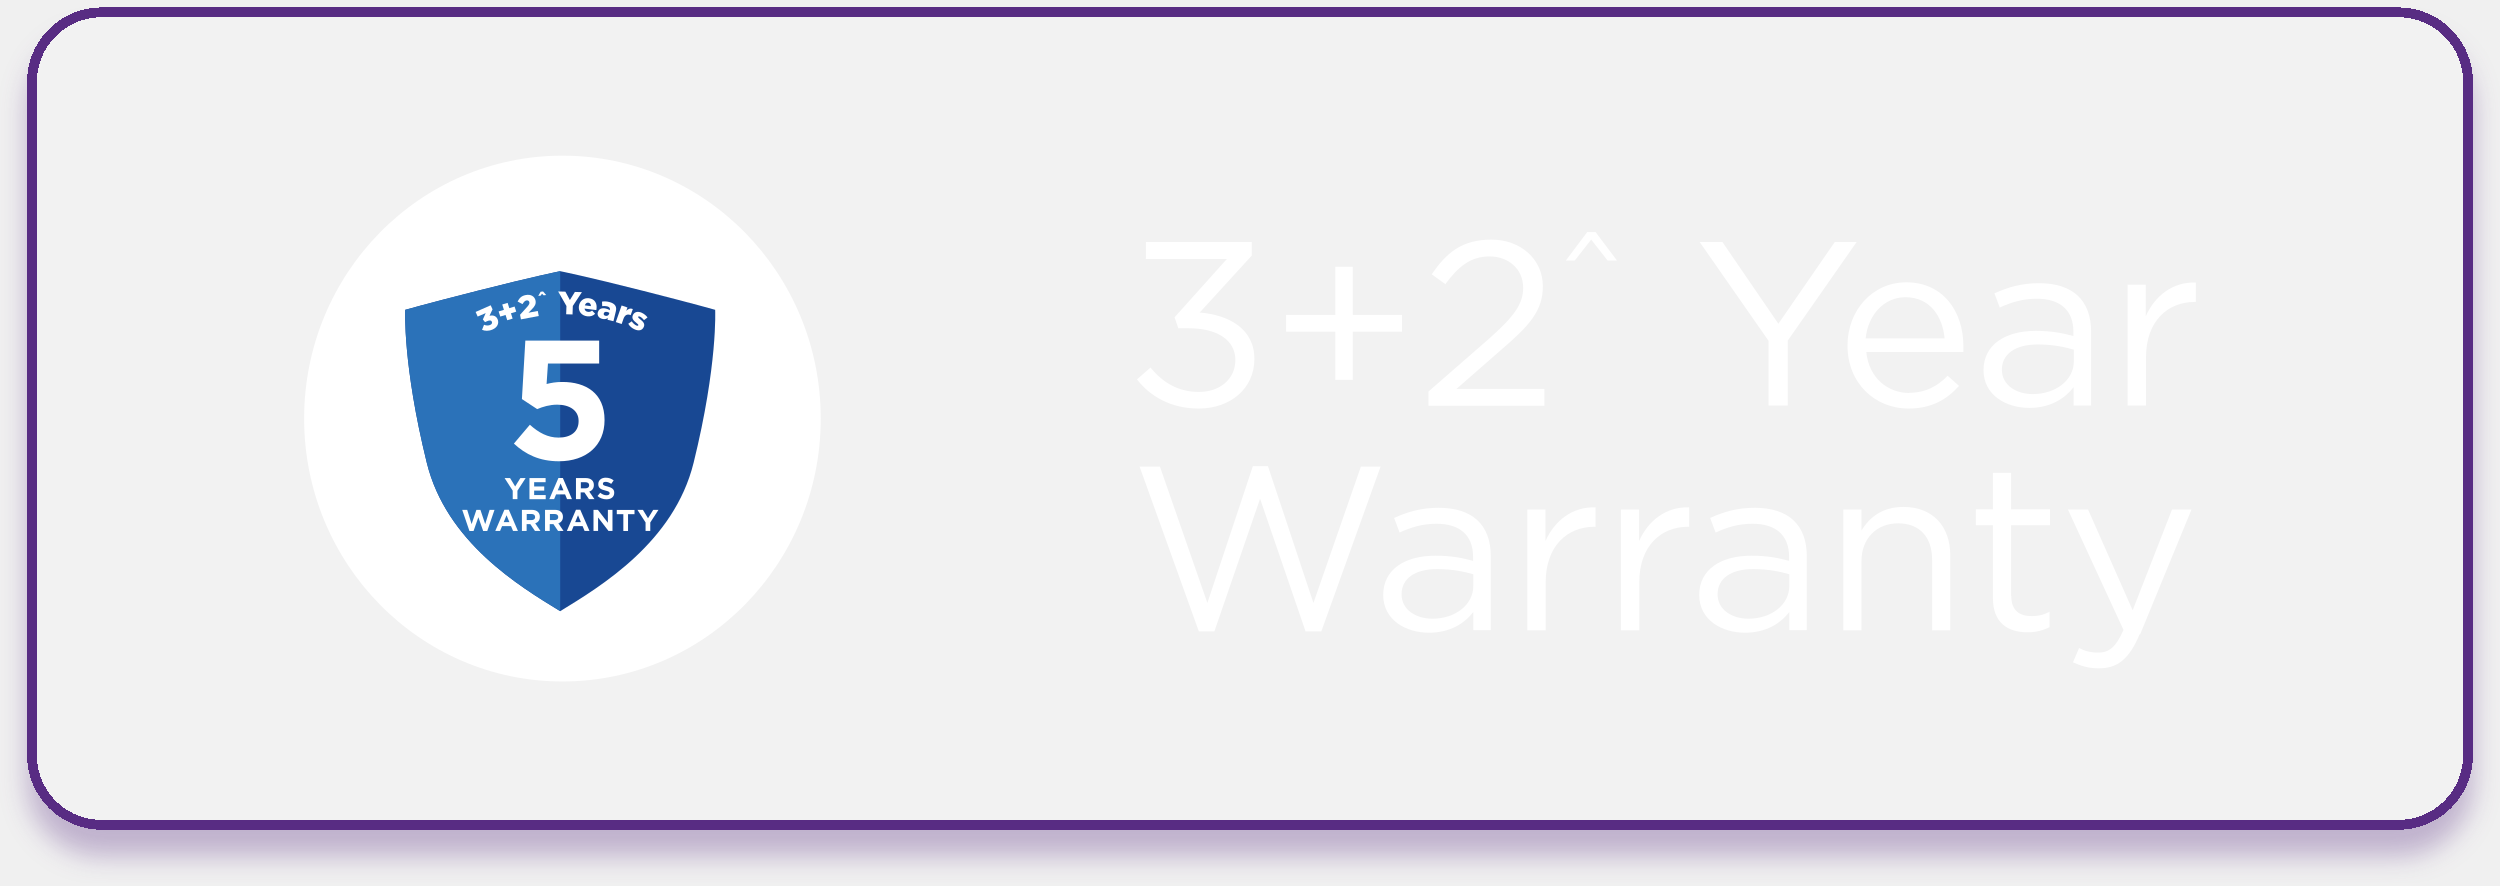
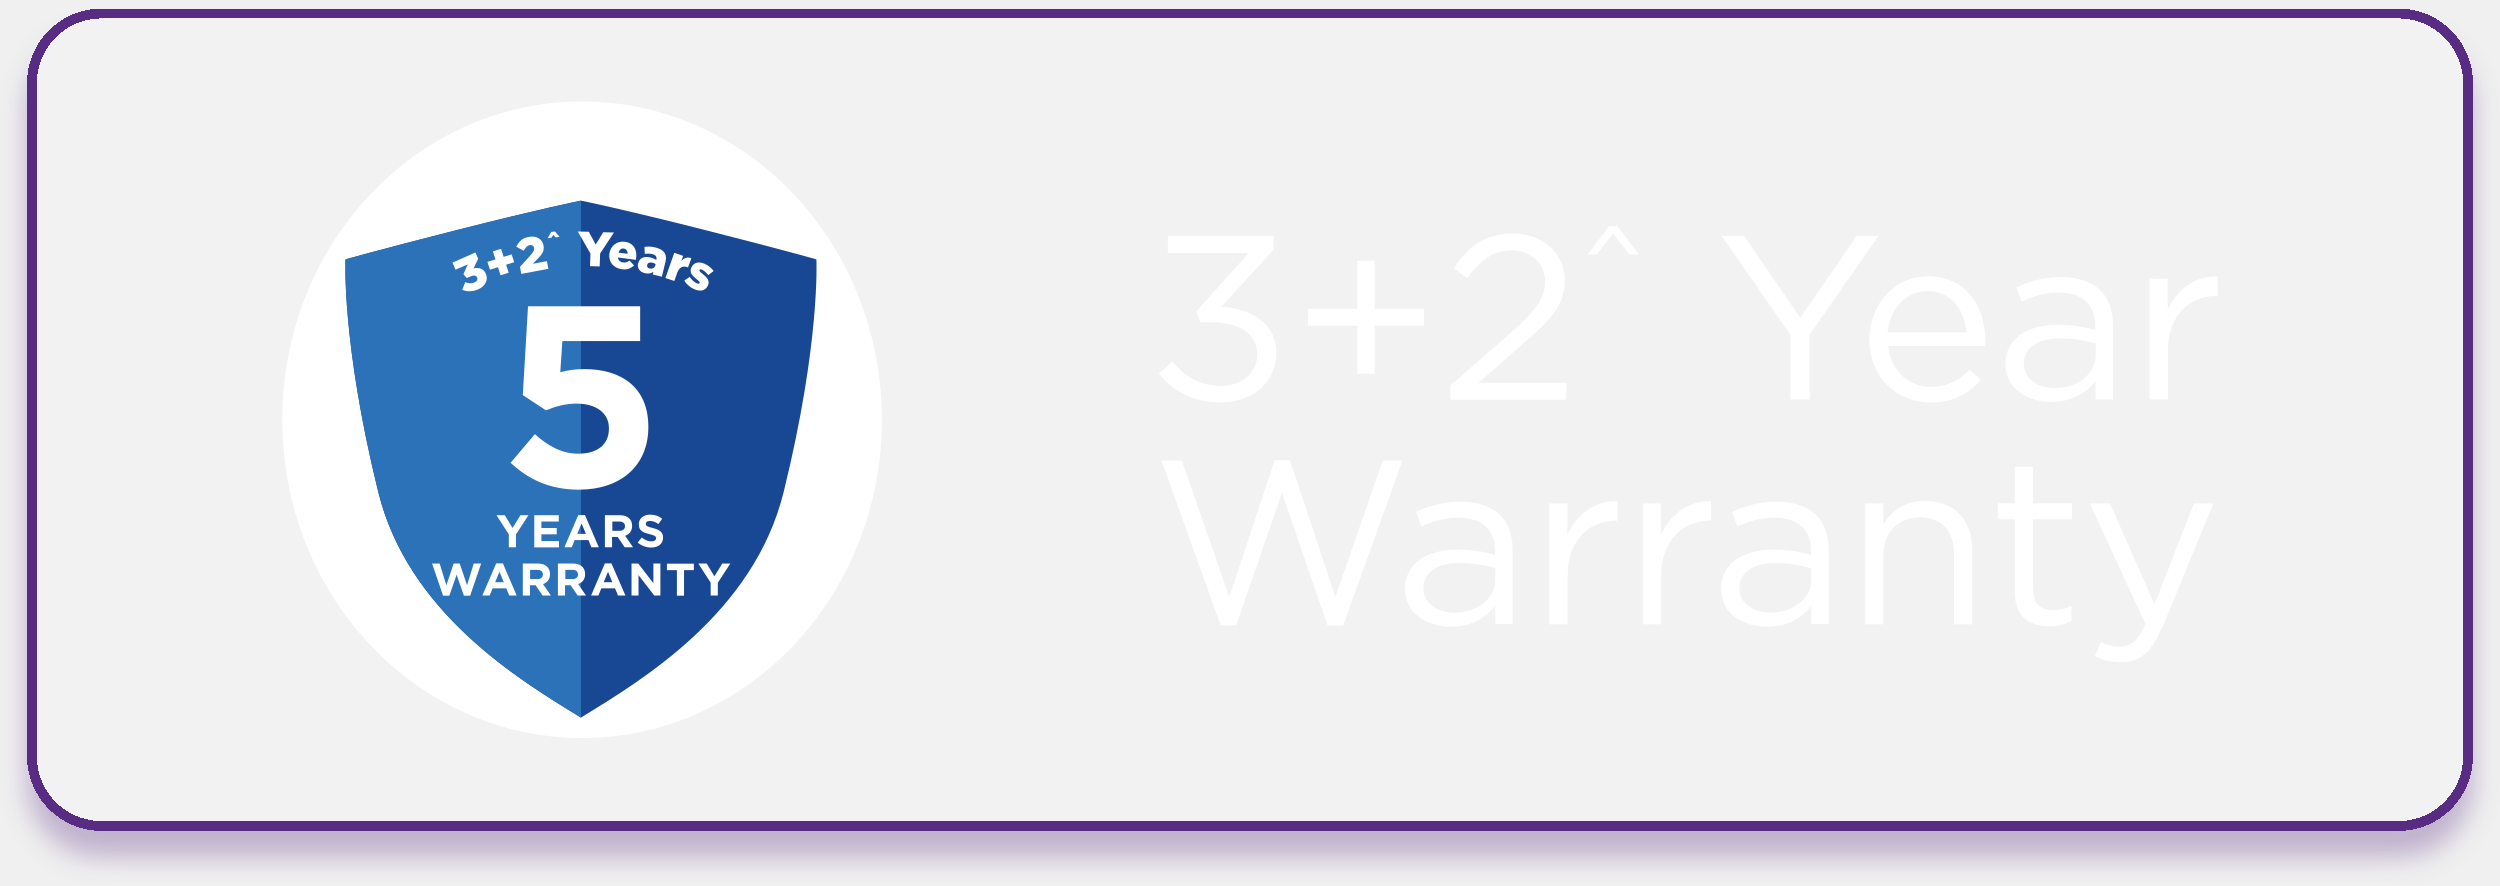
<svg xmlns="http://www.w3.org/2000/svg" width="271" height="96" viewBox="0 0 271 96" fill="none">
  <g filter="url(#filter0_d_316_488)">
-     <rect x="4" y="1.873" width="263" height="87" rx="7" fill="white" fill-opacity="0.13" shape-rendering="crispEdges" />
-     <rect x="3.466" y="1.339" width="264.067" height="88.067" rx="7.534" stroke="#582C83" stroke-width="1.067" shape-rendering="crispEdges" />
-     <path d="M124.218 28.031V26.23H135.691V27.703L130.049 33.878C133.202 34.136 135.976 35.633 135.976 38.907C135.976 42.181 133.297 44.286 129.955 44.286C126.944 44.286 124.715 43 123.246 41.129L124.715 39.843C126.09 41.527 127.774 42.486 129.978 42.486C132.183 42.486 133.913 41.129 133.913 39.024C133.913 36.802 131.851 35.586 128.888 35.586H127.726L127.323 34.393L132.989 28.078H124.194L124.218 28.031Z" fill="white" />
-     <path d="M144.748 28.919H146.644V34.135H151.978V35.959H146.644V41.175H144.748V35.959H139.414V34.135H144.748V28.919Z" fill="white" />
-     <path d="M156.695 30.814L155.202 29.739C156.814 27.353 158.521 25.973 161.674 25.973C164.827 25.973 167.245 28.101 167.245 31.025C167.245 33.645 165.87 35.235 162.693 37.948L157.881 42.158H167.411V43.983H154.846V42.439L161.365 36.755C164.115 34.323 165.111 32.966 165.111 31.189C165.111 29.107 163.452 27.797 161.484 27.797C159.422 27.797 158.094 28.873 156.648 30.838L156.695 30.814Z" fill="white" />
-     <path d="M170.73 28.241H169.734L172.057 25.154H172.958L175.281 28.241H174.262L172.484 25.972L170.706 28.241H170.73Z" fill="white" />
-     <path d="M193.772 43.959H191.709V36.942L184.242 26.23H186.707L192.776 35.094L198.892 26.23H201.263L193.795 36.919V43.959H193.772Z" fill="white" />
-     <path d="M206.929 42.579C208.755 42.579 210.035 41.854 211.125 40.731L212.358 41.831C211.031 43.304 209.395 44.286 206.882 44.286C203.231 44.286 200.268 41.527 200.268 37.457C200.268 33.644 202.97 30.604 206.645 30.604C210.58 30.604 212.832 33.691 212.832 37.55C212.832 37.737 212.832 37.925 212.832 38.158H202.307C202.591 40.989 204.654 42.602 206.977 42.602L206.929 42.579ZM210.793 36.685C210.58 34.299 209.205 32.218 206.55 32.218C204.25 32.218 202.496 34.112 202.235 36.685H210.793Z" fill="white" />
-     <path d="M216.791 33.387L216.198 31.797C217.668 31.142 219.09 30.698 221.034 30.698C224.661 30.698 226.676 32.522 226.676 35.96V43.959H224.78V41.971C223.855 43.164 222.314 44.217 219.968 44.217C217.502 44.217 215.013 42.86 215.013 40.123C215.013 37.387 217.336 35.867 220.679 35.867C222.362 35.867 223.571 36.1 224.756 36.428V35.96C224.756 33.598 223.286 32.382 220.797 32.382C219.233 32.382 218 32.779 216.767 33.34L216.791 33.387ZM217.004 40.077C217.004 41.737 218.545 42.72 220.347 42.72C222.789 42.72 224.804 41.246 224.804 39.164V37.901C223.832 37.621 222.528 37.34 220.892 37.34C218.403 37.34 217.004 38.416 217.004 40.077Z" fill="white" />
-     <path d="M232.603 43.958H230.635V30.86H232.603V34.275C233.575 32.1 235.495 30.533 238.032 30.627V32.732H237.89C234.997 32.732 232.627 34.79 232.627 38.743V43.958H232.603Z" fill="white" />
-     <path d="M135.786 50.531H137.446L142.377 65.36L147.521 50.578H149.655L143.23 68.447H141.523L136.592 54.063L131.638 68.447H129.955L123.53 50.578H125.735L130.879 65.36L135.81 50.531H135.786Z" fill="white" />
-     <path d="M151.717 57.735L151.124 56.144C152.594 55.489 154.016 55.045 155.96 55.045C159.587 55.045 161.602 56.869 161.602 60.307V68.307H159.706V66.342C158.781 67.535 157.241 68.587 154.894 68.587C152.428 68.587 149.939 67.231 149.939 64.494C149.939 61.758 152.238 60.237 155.605 60.237C157.288 60.237 158.497 60.471 159.682 60.799V60.354C159.682 57.992 158.212 56.776 155.723 56.776C154.159 56.776 152.926 57.173 151.693 57.735H151.717ZM151.93 64.424C151.93 66.085 153.471 67.067 155.273 67.067C157.715 67.067 159.706 65.594 159.706 63.512V62.249C158.734 61.968 157.43 61.688 155.794 61.688C153.305 61.688 151.93 62.763 151.93 64.424Z" fill="white" />
-     <path d="M167.529 68.33H165.562V55.232H167.529V58.647C168.501 56.472 170.422 54.905 172.958 54.998V57.103H172.816C169.924 57.103 167.553 59.161 167.553 63.114V68.33H167.529Z" fill="white" />
-     <path d="M177.675 68.33H175.708V55.232H177.675V58.647C178.647 56.472 180.568 54.905 183.104 54.998V57.103H182.962C180.07 57.103 177.699 59.161 177.699 63.114V68.33H177.675Z" fill="white" />
-     <path d="M185.972 57.735L185.38 56.144C186.849 55.489 188.272 55.045 190.216 55.045C193.843 55.045 195.858 56.869 195.858 60.307V68.307H193.961V66.342C193.037 67.535 191.496 68.587 189.149 68.587C186.684 68.587 184.194 67.231 184.194 64.494C184.194 61.758 186.494 60.237 189.86 60.237C191.543 60.237 192.752 60.471 193.938 60.799V60.354C193.938 57.992 192.468 56.776 189.979 56.776C188.414 56.776 187.181 57.173 185.949 57.735H185.972ZM186.186 64.424C186.186 66.085 187.727 67.067 189.528 67.067C191.97 67.067 193.961 65.594 193.961 63.512V62.249C192.989 61.968 191.686 61.688 190.05 61.688C187.561 61.688 186.186 62.763 186.186 64.424Z" fill="white" />
-     <path d="M201.785 68.331H199.817V55.233H201.785V57.501C202.662 56.075 204.037 54.952 206.336 54.952C209.536 54.952 211.409 57.08 211.409 60.191V68.331H209.442V60.682C209.442 58.25 208.114 56.73 205.767 56.73C203.42 56.73 201.785 58.367 201.785 60.823V68.331Z" fill="white" />
-     <path d="M218.024 64.612C218.024 66.202 218.925 66.787 220.252 66.787C220.916 66.787 221.485 66.67 222.173 66.319V67.98C221.485 68.331 220.727 68.541 219.778 68.541C217.645 68.541 216.033 67.512 216.033 64.846V56.94H214.184V55.209H216.033V51.256H218V55.209H222.22V56.94H218V64.588L218.024 64.612Z" fill="white" />
-     <path d="M231.939 68.751C230.801 71.465 229.521 72.447 227.53 72.447C226.439 72.447 225.61 72.213 224.709 71.792L225.373 70.248C226.013 70.576 226.605 70.74 227.459 70.74C228.644 70.74 229.379 70.131 230.185 68.284L224.164 55.232H226.345L231.181 66.155L235.448 55.232H237.558L231.987 68.775L231.939 68.751Z" fill="white" />
-     <path d="M60.968 73.873C76.432 73.873 88.968 61.113 88.968 45.373C88.968 29.633 76.432 16.873 60.968 16.873C45.504 16.873 32.968 29.633 32.968 45.373C32.968 61.113 45.504 73.873 60.968 73.873Z" fill="white" />
-     <path d="M60.726 28.82C60.726 28.82 63.644 29.396 69.979 31.008C75.964 32.526 78.055 33.134 78.055 33.134C78.055 33.134 78.362 39.217 75.646 50.231C73.46 59.12 65.289 64.041 60.726 66.826C56.163 64.041 47.991 59.12 45.805 50.231C43.089 39.217 43.397 33.134 43.397 33.134C43.397 33.134 45.498 32.526 51.472 31.008C57.807 29.396 60.726 28.82 60.726 28.82Z" fill="white" />
-     <path d="M60.725 67.318L60.386 67.109C58.072 65.695 54.9 63.758 52.013 61.047C48.586 57.832 46.357 54.22 45.402 50.325C42.706 39.384 42.972 33.364 42.982 33.113V32.82L43.28 32.736C43.301 32.736 45.455 32.108 51.376 30.6C57.648 29.009 60.619 28.412 60.651 28.401L60.736 28.38L60.821 28.401C60.821 28.401 63.824 28.998 70.096 30.6C76.017 32.108 78.161 32.725 78.192 32.736L78.479 32.82L78.5 33.113C78.511 33.364 78.776 39.384 76.081 50.325C75.115 54.22 72.897 57.832 69.47 61.047C66.583 63.758 63.41 65.695 61.097 67.109L60.757 67.318H60.725ZM43.81 33.458C43.789 34.798 43.874 40.662 46.208 50.137C48.32 58.722 56.046 63.486 60.715 66.344C65.395 63.486 73.109 58.722 75.221 50.137C77.556 40.662 77.641 34.798 77.62 33.458C76.855 33.249 74.542 32.61 69.852 31.417C64.185 29.972 61.224 29.354 60.704 29.249C60.184 29.354 57.224 29.982 51.557 31.417C46.866 32.61 44.553 33.249 43.789 33.458" fill="white" />
-     <path d="M60.726 29.396C60.726 29.396 63.559 29.961 69.693 31.521C75.497 32.998 77.524 33.584 77.524 33.584C77.524 33.584 77.821 39.478 75.189 50.158C73.067 58.775 65.14 63.549 60.726 66.25C56.3 63.549 48.384 58.775 46.262 50.158C43.63 39.478 43.927 33.584 43.927 33.584C43.927 33.584 45.954 32.998 51.759 31.521C57.892 29.961 60.726 29.396 60.726 29.396Z" fill="#184893" />
-     <path d="M60.726 29.396V66.25C56.3 63.549 48.384 58.775 46.262 50.158C43.63 39.478 43.927 33.584 43.927 33.584C43.927 33.584 45.965 32.998 51.759 31.521C57.903 29.961 60.726 29.396 60.726 29.396Z" fill="#2B72B9" />
-     <path d="M55.706 48.085L57.436 46.043C58.423 46.923 59.388 47.436 60.545 47.436C61.882 47.436 62.72 46.797 62.72 45.656V45.614C62.72 44.515 61.776 43.866 60.407 43.866C59.59 43.866 58.847 44.086 58.231 44.347L56.576 43.258L56.947 36.924H64.949V39.405H59.399L59.25 41.625C59.77 41.499 60.237 41.405 60.969 41.405C63.506 41.405 65.532 42.62 65.532 45.52V45.551C65.532 48.273 63.58 50.001 60.577 50.001C58.497 50.001 56.969 49.268 55.695 48.075L55.706 48.085Z" fill="white" />
-     <path d="M55.589 53.205L54.698 51.823H55.292L55.844 52.734L56.407 51.823H56.98L56.088 53.195V54.105H55.579V53.205H55.589Z" fill="white" />
-     <path d="M57.404 51.823H59.144V52.273H57.902V52.734H58.995V53.184H57.902V53.666H59.155V54.116H57.393V51.834L57.404 51.823Z" fill="white" />
-     <path d="M60.545 51.812H61.012L61.999 54.105H61.468L61.256 53.592H60.28L60.067 54.105H59.547L60.534 51.812H60.545ZM61.075 53.153L60.768 52.409L60.46 53.153H61.075Z" fill="white" />
-     <path d="M62.444 51.823H63.506C63.803 51.823 64.026 51.907 64.174 52.053C64.302 52.179 64.376 52.357 64.376 52.577C64.376 52.954 64.174 53.184 63.877 53.289L64.439 54.105H63.845L63.346 53.373H62.943V54.105H62.434V51.823H62.444ZM63.474 52.933C63.718 52.933 63.866 52.807 63.866 52.608C63.866 52.388 63.718 52.273 63.463 52.273H62.964V52.933H63.474Z" fill="white" />
-     <path d="M64.769 53.77L65.066 53.414C65.278 53.582 65.49 53.686 65.756 53.686C65.968 53.686 66.085 53.602 66.085 53.466C66.085 53.33 66.01 53.267 65.618 53.173C65.151 53.058 64.854 52.932 64.854 52.472C64.854 52.053 65.193 51.781 65.66 51.781C66 51.781 66.286 51.886 66.52 52.074L66.254 52.451C66.053 52.315 65.851 52.231 65.65 52.231C65.448 52.231 65.352 52.315 65.352 52.43C65.352 52.587 65.448 52.639 65.851 52.733C66.318 52.859 66.583 53.016 66.583 53.414C66.583 53.875 66.233 54.126 65.734 54.126C65.384 54.126 65.034 54 64.758 53.76L64.769 53.77Z" fill="white" />
-     <path d="M50.103 55.267H50.644L51.122 56.817L51.642 55.267H52.077L52.597 56.817L53.074 55.267H53.605L52.82 57.56H52.374L51.854 56.063L51.334 57.56H50.888L50.103 55.267Z" fill="white" />
-     <path d="M54.688 55.257H55.154L56.141 57.55H55.611L55.398 57.036H54.422L54.21 57.55H53.69L54.677 55.257H54.688ZM55.218 56.597L54.91 55.853L54.603 56.597H55.218Z" fill="white" />
-     <path d="M56.587 55.267H57.648C57.945 55.267 58.168 55.351 58.317 55.497C58.444 55.623 58.518 55.801 58.518 56.021C58.518 56.398 58.317 56.628 58.02 56.733L58.582 57.55H57.988L57.489 56.817H57.086V57.55H56.576V55.267H56.587ZM57.616 56.377C57.86 56.377 58.009 56.251 58.009 56.052C58.009 55.833 57.86 55.717 57.606 55.717H57.096V56.377H57.616Z" fill="white" />
-     <path d="M59.091 55.267H60.153C60.45 55.267 60.673 55.351 60.821 55.497C60.949 55.623 61.023 55.801 61.023 56.021C61.023 56.398 60.821 56.628 60.524 56.733L61.086 57.55H60.492L59.993 56.817H59.59V57.55H59.081V55.267H59.091ZM60.121 56.377C60.365 56.377 60.513 56.251 60.513 56.052C60.513 55.833 60.365 55.717 60.11 55.717H59.611V56.377H60.121Z" fill="white" />
-     <path d="M62.434 55.257H62.901L63.898 57.55H63.368L63.156 57.036H62.179L61.967 57.55H61.447L62.434 55.257ZM62.965 56.597L62.657 55.853L62.349 56.597H62.965Z" fill="white" />
-     <path d="M64.344 55.267H64.811L65.894 56.67V55.267H66.392V57.55H65.957L64.832 56.094V57.55H64.334V55.267H64.344Z" fill="white" />
-     <path d="M67.559 55.738H66.859V55.278H68.78V55.738H68.079V57.56H67.57V55.738H67.559Z" fill="white" />
-     <path d="M69.99 56.649L69.098 55.267H69.693L70.245 56.178L70.807 55.267H71.38L70.489 56.639V57.55H69.979V56.649H69.99Z" fill="white" />
-     <path d="M52.246 35.772L52.469 35.207C52.703 35.301 52.915 35.312 53.127 35.228C53.308 35.155 53.382 35.008 53.318 34.872C53.255 34.725 53.085 34.694 52.841 34.799L52.575 34.914L52.342 34.631L52.65 33.94L51.779 34.317L51.557 33.815L53.191 33.092L53.392 33.532L53.063 34.223C53.424 34.15 53.764 34.223 53.934 34.589C54.135 35.05 53.902 35.5 53.392 35.72C52.957 35.908 52.575 35.888 52.246 35.751V35.772Z" fill="white" />
-     <path d="M54.804 34.139L54.231 34.317L54.05 33.762L54.623 33.584L54.443 33.008L55.027 32.83L55.207 33.406L55.78 33.228L55.96 33.783L55.387 33.961L55.568 34.537L54.984 34.715L54.804 34.139Z" fill="white" />
-     <path d="M56.385 34.107L57.16 33.249C57.351 33.029 57.414 32.903 57.383 32.757C57.351 32.61 57.223 32.537 57.064 32.568C56.905 32.6 56.788 32.715 56.64 32.966L56.109 32.684C56.311 32.307 56.523 32.066 57.001 31.982C57.531 31.877 57.956 32.118 58.051 32.579C58.125 32.966 57.966 33.207 57.648 33.532L57.287 33.898L58.295 33.709L58.401 34.254L56.47 34.62L56.374 34.118L56.385 34.107Z" fill="white" />
-     <path d="M58.603 31.626L58.868 31.595L59.208 31.982L58.932 32.014L58.751 31.835L58.613 32.045L58.348 32.076L58.603 31.626Z" fill="white" />
-     <path d="M61.393 33.155L60.502 31.595L61.287 31.616L61.775 32.526L62.317 31.647L63.081 31.668L62.094 33.165L62.062 34.087L61.372 34.066L61.404 33.155H61.393Z" fill="white" />
-     <path d="M62.752 33.186C62.826 32.631 63.283 32.254 63.845 32.328C64.503 32.411 64.737 32.925 64.662 33.479C64.662 33.521 64.652 33.574 64.641 33.615L63.368 33.448C63.389 33.657 63.527 33.783 63.739 33.804C63.898 33.825 64.036 33.783 64.185 33.668L64.514 34.013C64.301 34.223 64.015 34.338 63.644 34.286C63.049 34.212 62.678 33.762 62.752 33.186ZM64.057 33.186C64.057 32.977 63.951 32.83 63.771 32.809C63.59 32.788 63.463 32.904 63.399 33.102L64.057 33.186Z" fill="white" />
-     <path d="M64.811 33.856C64.906 33.469 65.246 33.343 65.681 33.448C65.851 33.49 66.01 33.563 66.106 33.626V33.595C66.159 33.406 66.063 33.27 65.819 33.207C65.617 33.165 65.458 33.165 65.278 33.186L65.257 32.694C65.49 32.663 65.724 32.652 66.042 32.736C66.371 32.82 66.583 32.946 66.7 33.134C66.806 33.301 66.817 33.511 66.753 33.762L66.498 34.82L65.851 34.663L65.893 34.474C65.734 34.579 65.532 34.631 65.288 34.568C64.938 34.485 64.715 34.223 64.8 33.856H64.811ZM66.031 34.003L66.052 33.919C65.999 33.877 65.904 33.835 65.808 33.815C65.617 33.773 65.49 33.835 65.448 33.971C65.416 34.108 65.49 34.202 65.628 34.233C65.819 34.275 65.978 34.191 66.031 34.013V34.003Z" fill="white" />
-     <path d="M67.379 33.113L68.016 33.333L67.888 33.699C68.079 33.49 68.302 33.385 68.599 33.5L68.366 34.16L68.313 34.139C67.984 34.024 67.729 34.149 67.58 34.568L67.389 35.123L66.753 34.914L67.379 33.123V33.113Z" fill="white" />
-     <path d="M68.09 35.102L68.482 34.83C68.62 35.05 68.811 35.207 68.992 35.291C69.098 35.333 69.161 35.322 69.193 35.27C69.225 35.197 69.14 35.123 68.981 34.998C68.673 34.757 68.45 34.526 68.599 34.17C68.758 33.794 69.151 33.72 69.554 33.898C69.809 34.013 70.042 34.202 70.191 34.411L69.809 34.704C69.671 34.526 69.501 34.38 69.363 34.317C69.267 34.275 69.204 34.286 69.183 34.338C69.151 34.411 69.236 34.485 69.406 34.621C69.713 34.861 69.936 35.102 69.787 35.437C69.618 35.825 69.246 35.898 68.811 35.71C68.514 35.584 68.259 35.374 68.1 35.092L68.09 35.102Z" fill="white" />
+     <rect x="4" y="2" width="263" height="87" rx="7" fill="white" fill-opacity="0.13" shape-rendering="crispEdges" />
+     <rect x="3.466" y="1.466" width="264.067" height="88.067" rx="7.534" stroke="#582C83" stroke-width="1.067" shape-rendering="crispEdges" />
+     <path d="M126.591 27.376V25.575H138.064V27.049L132.422 33.224C135.575 33.481 138.349 34.978 138.349 38.252C138.349 41.527 135.67 43.632 132.328 43.632C129.317 43.632 127.088 42.345 125.619 40.474L127.088 39.188C128.463 40.872 130.147 41.831 132.351 41.831C134.556 41.831 136.287 40.474 136.287 38.369C136.287 36.147 134.224 34.931 131.261 34.931H130.099L129.696 33.738L135.362 27.423H126.567L126.591 27.376Z" fill="white" />
+     <path d="M147.121 28.264H149.017V33.48H154.351V35.305H149.017V40.52H147.121V35.305H141.787V33.48H147.121V28.264Z" fill="white" />
+     <path d="M159.068 30.16L157.575 29.084C159.187 26.698 160.894 25.318 164.047 25.318C167.2 25.318 169.618 27.447 169.618 30.37C169.618 32.99 168.243 34.58 165.066 37.293L160.254 41.504H169.784V43.328H157.219V41.784L163.738 36.101C166.488 33.668 167.484 32.312 167.484 30.534C167.484 28.452 165.825 27.142 163.857 27.142C161.795 27.142 160.467 28.218 159.021 30.183L159.068 30.16Z" fill="white" />
+     <path d="M173.103 27.586H172.107L174.43 24.499H175.331L177.654 27.586H176.635L174.857 25.318L173.079 27.586H173.103Z" fill="white" />
+     <path d="M196.145 43.304H194.082V36.288L186.615 25.575H189.08L195.149 34.44L201.265 25.575H203.636L196.168 36.264V43.304H196.145Z" fill="white" />
+     <path d="M209.302 41.924C211.128 41.924 212.408 41.199 213.498 40.077L214.731 41.176C213.404 42.649 211.768 43.632 209.255 43.632C205.604 43.632 202.641 40.872 202.641 36.802C202.641 32.99 205.343 29.949 209.018 29.949C212.953 29.949 215.205 33.036 215.205 36.896C215.205 37.083 215.205 37.27 215.205 37.504H204.68C204.964 40.334 207.027 41.948 209.35 41.948L209.302 41.924ZM213.166 36.03C212.953 33.645 211.578 31.563 208.923 31.563C206.624 31.563 204.869 33.457 204.609 36.03H213.166Z" fill="white" />
+     <path d="M219.164 32.733L218.571 31.142C220.041 30.487 221.463 30.043 223.407 30.043C227.034 30.043 229.05 31.867 229.05 35.305V43.304H227.153V41.316C226.228 42.509 224.688 43.562 222.341 43.562C219.875 43.562 217.386 42.205 217.386 39.469C217.386 36.732 219.709 35.212 223.052 35.212C224.735 35.212 225.944 35.446 227.129 35.773V35.305C227.129 32.943 225.659 31.727 223.17 31.727C221.606 31.727 220.373 32.124 219.14 32.686L219.164 32.733ZM219.377 39.422C219.377 41.083 220.918 42.065 222.72 42.065C225.162 42.065 227.177 40.591 227.177 38.51V37.247C226.205 36.966 224.901 36.685 223.265 36.685C220.776 36.685 219.377 37.761 219.377 39.422Z" fill="white" />
+     <path d="M234.976 43.304H233.009V30.206H234.976V33.62C235.948 31.445 237.868 29.878 240.405 29.972V32.077H240.263C237.371 32.077 235 34.135 235 38.088V43.304H234.976Z" fill="white" />
+     <path d="M138.16 49.876H139.819L144.75 64.705L149.894 49.923H152.028L145.603 67.792H143.896L138.966 53.408L134.011 67.792H132.328L125.903 49.923H128.108L133.252 64.705L138.183 49.876H138.16Z" fill="white" />
+     <path d="M154.09 57.08L153.497 55.489C154.967 54.834 156.39 54.39 158.333 54.39C161.96 54.39 163.976 56.215 163.976 59.653V67.652H162.079V65.687C161.154 66.88 159.614 67.933 157.267 67.933C154.801 67.933 152.312 66.576 152.312 63.839C152.312 61.103 154.612 59.583 157.978 59.583C159.661 59.583 160.87 59.816 162.055 60.144V59.7C162.055 57.337 160.586 56.121 158.096 56.121C156.532 56.121 155.299 56.519 154.066 57.08H154.09ZM154.303 63.769C154.303 65.43 155.844 66.412 157.646 66.412C160.088 66.412 162.079 64.939 162.079 62.857V61.594C161.107 61.313 159.803 61.033 158.167 61.033C155.678 61.033 154.303 62.109 154.303 63.769Z" fill="white" />
+     <path d="M169.902 67.675H167.935V54.577H169.902V57.992C170.874 55.817 172.795 54.25 175.331 54.343V56.448H175.189C172.297 56.448 169.926 58.507 169.926 62.459V67.675H169.902Z" fill="white" />
+     <path d="M180.048 67.675H178.081V54.577H180.048V57.992C181.02 55.817 182.941 54.25 185.477 54.343V56.448H185.335C182.443 56.448 180.072 58.507 180.072 62.459V67.675H180.048Z" fill="white" />
+     <path d="M188.345 57.08L187.753 55.489C189.222 54.834 190.645 54.39 192.589 54.39C196.216 54.39 198.231 56.215 198.231 59.653V67.652H196.334V65.687C195.41 66.88 193.869 67.933 191.522 67.933C189.057 67.933 186.567 66.576 186.567 63.839C186.567 61.103 188.867 59.583 192.233 59.583C193.916 59.583 195.125 59.816 196.311 60.144V59.7C196.311 57.337 194.841 56.121 192.352 56.121C190.787 56.121 189.554 56.519 188.322 57.08H188.345ZM188.559 63.769C188.559 65.43 190.1 66.412 191.901 66.412C194.343 66.412 196.334 64.939 196.334 62.857V61.594C195.362 61.313 194.059 61.033 192.423 61.033C189.934 61.033 188.559 62.109 188.559 63.769Z" fill="white" />
+     <path d="M204.158 67.676H202.19V54.578H204.158V56.847C205.035 55.42 206.41 54.297 208.709 54.297C211.91 54.297 213.782 56.425 213.782 59.536V67.676H211.815V60.028C211.815 57.595 210.487 56.075 208.14 56.075C205.793 56.075 204.158 57.712 204.158 60.168V67.676Z" fill="white" />
+     <path d="M220.397 63.957C220.397 65.547 221.298 66.132 222.625 66.132C223.289 66.132 223.858 66.015 224.546 65.664V67.325C223.858 67.676 223.1 67.886 222.151 67.886C220.018 67.886 218.406 66.857 218.406 64.191V56.285H216.557V54.554H218.406V50.602H220.373V54.554H224.593V56.285H220.373V63.934L220.397 63.957Z" fill="white" />
+     <path d="M234.312 68.097C233.174 70.81 231.894 71.792 229.903 71.792C228.812 71.792 227.983 71.558 227.082 71.137L227.746 69.594C228.386 69.921 228.978 70.085 229.832 70.085C231.017 70.085 231.752 69.477 232.558 67.629L226.537 54.578H228.718L233.554 65.5L237.821 54.578H239.931L234.36 68.12L234.312 68.097Z" fill="white" />
+     <path d="M63.095 80C81.044 80 95.595 64.554 95.595 45.5C95.595 26.446 81.044 11 63.095 11C45.146 11 30.595 26.446 30.595 45.5C30.595 64.554 45.146 80 63.095 80Z" fill="white" />
+     <path d="M62.977 20.874C62.977 20.874 67.41 21.749 77.036 24.201C86.129 26.509 89.306 27.433 89.306 27.433C89.306 27.433 89.773 36.682 85.646 53.429C82.324 66.945 69.909 74.428 62.977 78.662C56.044 74.428 43.629 66.945 40.307 53.429C36.18 36.682 36.647 27.433 36.647 27.433C36.647 27.433 39.84 26.509 48.917 24.201C58.543 21.749 62.977 20.874 62.977 20.874Z" fill="white" />
+     <path d="M62.976 79.411L62.46 79.092C58.945 76.943 54.124 73.998 49.739 69.875C44.531 64.987 41.145 59.495 39.694 53.573C35.599 36.937 36.002 27.783 36.018 27.401V26.955L36.469 26.828C36.502 26.828 39.775 25.873 48.771 23.58C58.3 21.16 62.815 20.253 62.863 20.237L62.992 20.205L63.121 20.237C63.121 20.237 67.684 21.145 77.213 23.58C86.209 25.873 89.466 26.812 89.515 26.828L89.95 26.955L89.982 27.401C89.998 27.783 90.401 36.937 86.306 53.573C84.839 59.495 81.469 64.987 76.261 69.875C71.876 73.998 67.055 76.943 63.54 79.092L63.024 79.411H62.976ZM37.275 27.926C37.243 29.964 37.372 38.879 40.919 53.286C44.128 66.341 55.865 73.584 62.96 77.93C70.07 73.584 81.792 66.341 85 53.286C88.547 38.879 88.676 29.964 88.644 27.926C87.483 27.608 83.968 26.637 76.842 24.822C68.232 22.625 63.734 21.686 62.944 21.527C62.154 21.686 57.655 22.641 49.045 24.822C41.919 26.637 38.404 27.608 37.243 27.926" fill="white" />
+     <path d="M62.976 21.749C62.976 21.749 67.281 22.609 76.6 24.981C85.42 27.225 88.499 28.117 88.499 28.117C88.499 28.117 88.951 37.08 84.952 53.318C81.728 66.42 69.684 73.679 62.976 77.786C56.253 73.679 44.225 66.42 41 53.318C37.002 37.08 37.453 28.117 37.453 28.117C37.453 28.117 40.533 27.225 49.352 24.981C58.671 22.609 62.976 21.749 62.976 21.749Z" fill="#184893" />
+     <path d="M62.976 21.749V77.786C56.253 73.679 44.225 66.42 41 53.318C37.002 37.08 37.453 28.117 37.453 28.117C37.453 28.117 40.549 27.225 49.352 24.981C58.688 22.609 62.976 21.749 62.976 21.749Z" fill="#2B72B9" />
+     <path d="M55.35 50.167L57.978 47.062C59.477 48.4 60.944 49.18 62.702 49.18C64.733 49.18 66.007 48.209 66.007 46.473V46.41C66.007 44.738 64.572 43.751 62.492 43.751C61.251 43.751 60.122 44.085 59.187 44.483L56.672 42.828L57.236 33.196H69.393V36.969H60.961L60.735 40.344C61.525 40.153 62.234 40.01 63.347 40.01C67.2 40.01 70.28 41.857 70.28 46.266V46.314C70.28 50.453 67.313 53.08 62.75 53.08C59.59 53.08 57.268 51.966 55.334 50.151L55.35 50.167Z" fill="white" />
+     <path d="M55.172 57.952L53.818 55.85H54.721L55.559 57.235L56.414 55.85H57.284L55.93 57.936V59.321H55.156V57.952H55.172Z" fill="white" />
+     <path d="M57.929 55.85H60.573V56.535H58.687V57.235H60.347V57.92H58.687V58.652H60.589V59.337H57.913V55.866L57.929 55.85Z" fill="white" />
+     <path d="M62.701 55.835H63.411L64.91 59.321H64.104L63.782 58.541H62.298L61.976 59.321H61.186L62.685 55.835H62.701ZM63.508 57.872L63.04 56.742L62.572 57.872H63.508Z" fill="white" />
+     <path d="M65.588 55.85H67.2C67.651 55.85 67.99 55.977 68.216 56.2C68.409 56.391 68.522 56.662 68.522 56.996C68.522 57.569 68.216 57.92 67.764 58.079L68.619 59.321H67.716L66.958 58.206H66.345V59.321H65.572V55.85H65.588ZM67.152 57.538C67.522 57.538 67.748 57.346 67.748 57.044C67.748 56.71 67.522 56.535 67.135 56.535H66.378V57.538H67.152Z" fill="white" />
+     <path d="M69.118 58.811L69.57 58.27C69.892 58.524 70.215 58.684 70.618 58.684C70.94 58.684 71.118 58.556 71.118 58.349C71.118 58.142 71.005 58.047 70.408 57.903C69.699 57.728 69.247 57.537 69.247 56.837C69.247 56.2 69.763 55.786 70.473 55.786C70.989 55.786 71.424 55.945 71.779 56.232L71.376 56.805C71.069 56.598 70.763 56.471 70.457 56.471C70.15 56.471 70.005 56.598 70.005 56.773C70.005 57.012 70.15 57.092 70.763 57.235C71.472 57.426 71.876 57.665 71.876 58.27C71.876 58.97 71.343 59.352 70.586 59.352C70.054 59.352 69.522 59.161 69.102 58.795L69.118 58.811Z" fill="white" />
+     <path d="M46.837 61.087H47.659L48.385 63.443L49.175 61.087H49.836L50.626 63.443L51.351 61.087H52.158L50.964 64.574H50.287L49.497 62.297L48.707 64.574H48.03L46.837 61.087Z" fill="white" />
+     <path d="M53.802 61.071H54.512L56.011 64.557H55.205L54.883 63.777H53.399L53.077 64.557H52.287L53.786 61.071H53.802ZM54.609 63.108L54.141 61.978L53.673 63.108H54.609Z" fill="white" />
+     <path d="M56.688 61.087H58.301C58.752 61.087 59.091 61.214 59.316 61.437C59.51 61.628 59.623 61.899 59.623 62.233C59.623 62.806 59.316 63.157 58.865 63.316L59.719 64.557H58.816L58.059 63.443H57.446V64.557H56.672V61.087H56.688ZM58.252 62.774C58.623 62.774 58.849 62.583 58.849 62.281C58.849 61.947 58.623 61.772 58.236 61.772H57.462V62.774H58.252Z" fill="white" />
+     <path d="M60.493 61.087H62.105C62.557 61.087 62.895 61.214 63.121 61.437C63.315 61.628 63.428 61.899 63.428 62.233C63.428 62.806 63.121 63.157 62.67 63.316L63.524 64.557H62.621L61.864 63.443H61.251V64.557H60.477V61.087H60.493ZM62.057 62.774C62.428 62.774 62.654 62.583 62.654 62.281C62.654 61.947 62.428 61.772 62.041 61.772H61.283V62.774H62.057Z" fill="white" />
+     <path d="M65.572 61.071H66.281L67.797 64.557H66.991L66.668 63.777H65.185L64.862 64.557H64.072L65.572 61.071ZM66.378 63.108L65.91 61.978L65.443 63.108H66.378Z" fill="white" />
+     <path d="M68.474 61.087H69.184L70.828 63.22V61.087H71.586V64.557H70.925L69.216 62.345V64.557H68.458V61.087H68.474Z" fill="white" />
+     <path d="M73.359 61.803H72.295V61.103H75.213V61.803H74.149V64.573H73.375V61.803H73.359Z" fill="white" />
+     <path d="M77.052 63.188L75.698 61.087H76.6L77.439 62.472L78.293 61.087H79.164L77.81 63.172V64.557H77.036V63.188H77.052Z" fill="white" />
+     <path d="M50.093 31.445L50.432 30.585C50.786 30.728 51.109 30.744 51.431 30.617C51.706 30.506 51.818 30.283 51.722 30.076C51.625 29.853 51.367 29.805 50.996 29.964L50.593 30.139L50.238 29.71L50.706 28.659L49.384 29.232L49.045 28.468L51.528 27.369L51.834 28.038L51.335 29.089C51.883 28.977 52.399 29.089 52.657 29.646C52.963 30.346 52.608 31.031 51.834 31.365C51.173 31.652 50.593 31.62 50.093 31.413V31.445Z" fill="white" />
+     <path d="M53.979 28.961L53.108 29.232L52.834 28.388L53.705 28.117L53.431 27.242L54.317 26.971L54.591 27.847L55.462 27.576L55.736 28.42L54.865 28.691L55.14 29.566L54.253 29.837L53.979 28.961Z" fill="white" />
+     <path d="M56.381 28.913L57.558 27.608C57.848 27.273 57.945 27.082 57.897 26.86C57.848 26.637 57.655 26.525 57.413 26.573C57.171 26.621 56.994 26.796 56.768 27.178L55.962 26.748C56.268 26.175 56.591 25.809 57.316 25.681C58.122 25.522 58.767 25.888 58.913 26.589C59.025 27.178 58.783 27.544 58.3 28.038L57.752 28.595L59.283 28.308L59.444 29.136L56.51 29.693L56.365 28.929L56.381 28.913Z" fill="white" />
+     <path d="M59.751 25.14L60.154 25.093L60.669 25.682L60.25 25.729L59.976 25.459L59.767 25.777L59.364 25.825L59.751 25.14Z" fill="white" />
+     <path d="M63.991 27.465L62.636 25.093L63.829 25.124L64.571 26.509L65.393 25.172L66.554 25.204L65.055 27.48L65.006 28.881L63.958 28.85L64.007 27.465H63.991Z" fill="white" />
+     <path d="M66.055 27.513C66.168 26.669 66.861 26.096 67.716 26.207C68.715 26.335 69.07 27.115 68.957 27.959C68.957 28.022 68.941 28.102 68.925 28.166L66.99 27.911C67.022 28.229 67.232 28.42 67.555 28.452C67.796 28.484 68.006 28.42 68.232 28.245L68.731 28.77C68.409 29.089 67.974 29.264 67.409 29.184C66.507 29.073 65.942 28.388 66.055 27.513ZM68.038 27.513C68.038 27.195 67.877 26.972 67.603 26.94C67.329 26.908 67.135 27.083 67.039 27.386L68.038 27.513Z" fill="white" />
+     <path d="M69.183 28.532C69.329 27.943 69.844 27.752 70.506 27.911C70.763 27.975 71.005 28.086 71.15 28.182V28.134C71.231 27.847 71.086 27.64 70.715 27.545C70.409 27.481 70.167 27.481 69.893 27.513L69.861 26.765C70.215 26.717 70.57 26.701 71.054 26.828C71.554 26.956 71.876 27.147 72.053 27.433C72.215 27.688 72.231 28.007 72.134 28.389L71.747 29.997L70.763 29.758L70.828 29.471C70.586 29.63 70.28 29.71 69.909 29.614C69.377 29.487 69.038 29.089 69.167 28.532H69.183ZM71.038 28.755L71.07 28.627C70.989 28.564 70.844 28.5 70.699 28.468C70.409 28.405 70.215 28.5 70.151 28.707C70.103 28.914 70.215 29.057 70.425 29.105C70.715 29.169 70.957 29.041 71.038 28.771V28.755Z" fill="white" />
+     <path d="M73.085 27.401L74.052 27.735L73.859 28.293C74.149 27.974 74.487 27.815 74.939 27.99L74.584 28.993L74.504 28.961C74.004 28.786 73.617 28.977 73.391 29.614L73.101 30.458L72.133 30.139L73.085 27.417V27.401Z" fill="white" />
+     <path d="M74.165 30.426L74.761 30.012C74.971 30.347 75.261 30.585 75.535 30.713C75.697 30.776 75.793 30.761 75.842 30.681C75.89 30.57 75.761 30.458 75.519 30.267C75.052 29.901 74.713 29.551 74.939 29.009C75.181 28.436 75.777 28.325 76.39 28.596C76.777 28.771 77.132 29.057 77.357 29.376L76.777 29.821C76.567 29.551 76.309 29.328 76.1 29.232C75.954 29.169 75.858 29.184 75.826 29.264C75.777 29.376 75.906 29.487 76.164 29.694C76.632 30.06 76.97 30.426 76.745 30.936C76.487 31.525 75.922 31.636 75.261 31.35C74.81 31.159 74.423 30.84 74.181 30.41L74.165 30.426Z" fill="white" />
  </g>
  <defs>
-     <filter id="filter0_d_316_488" x="0.088" y="0.806" width="270.825" height="94.825" filterUnits="userSpaceOnUse" color-interpolation-filters="sRGB">
+     <filter id="filter0_d_316_488" x="0.088" y="0.933" width="270.825" height="94.825" filterUnits="userSpaceOnUse" color-interpolation-filters="sRGB">
      <feFlood flood-opacity="0" result="BackgroundImageFix" />
      <feColorMatrix in="SourceAlpha" type="matrix" values="0 0 0 0 0 0 0 0 0 0 0 0 0 0 0 0 0 0 127 0" result="hardAlpha" />
      <feOffset dy="2.845" />
      <feGaussianBlur stdDeviation="1.423" />
      <feComposite in2="hardAlpha" operator="out" />
      <feColorMatrix type="matrix" values="0 0 0 0 0.345 0 0 0 0 0.173 0 0 0 0 0.514 0 0 0 0.32 0" />
      <feBlend mode="normal" in2="BackgroundImageFix" result="effect1_dropShadow_316_488" />
      <feBlend mode="normal" in="SourceGraphic" in2="effect1_dropShadow_316_488" result="shape" />
    </filter>
  </defs>
</svg>
